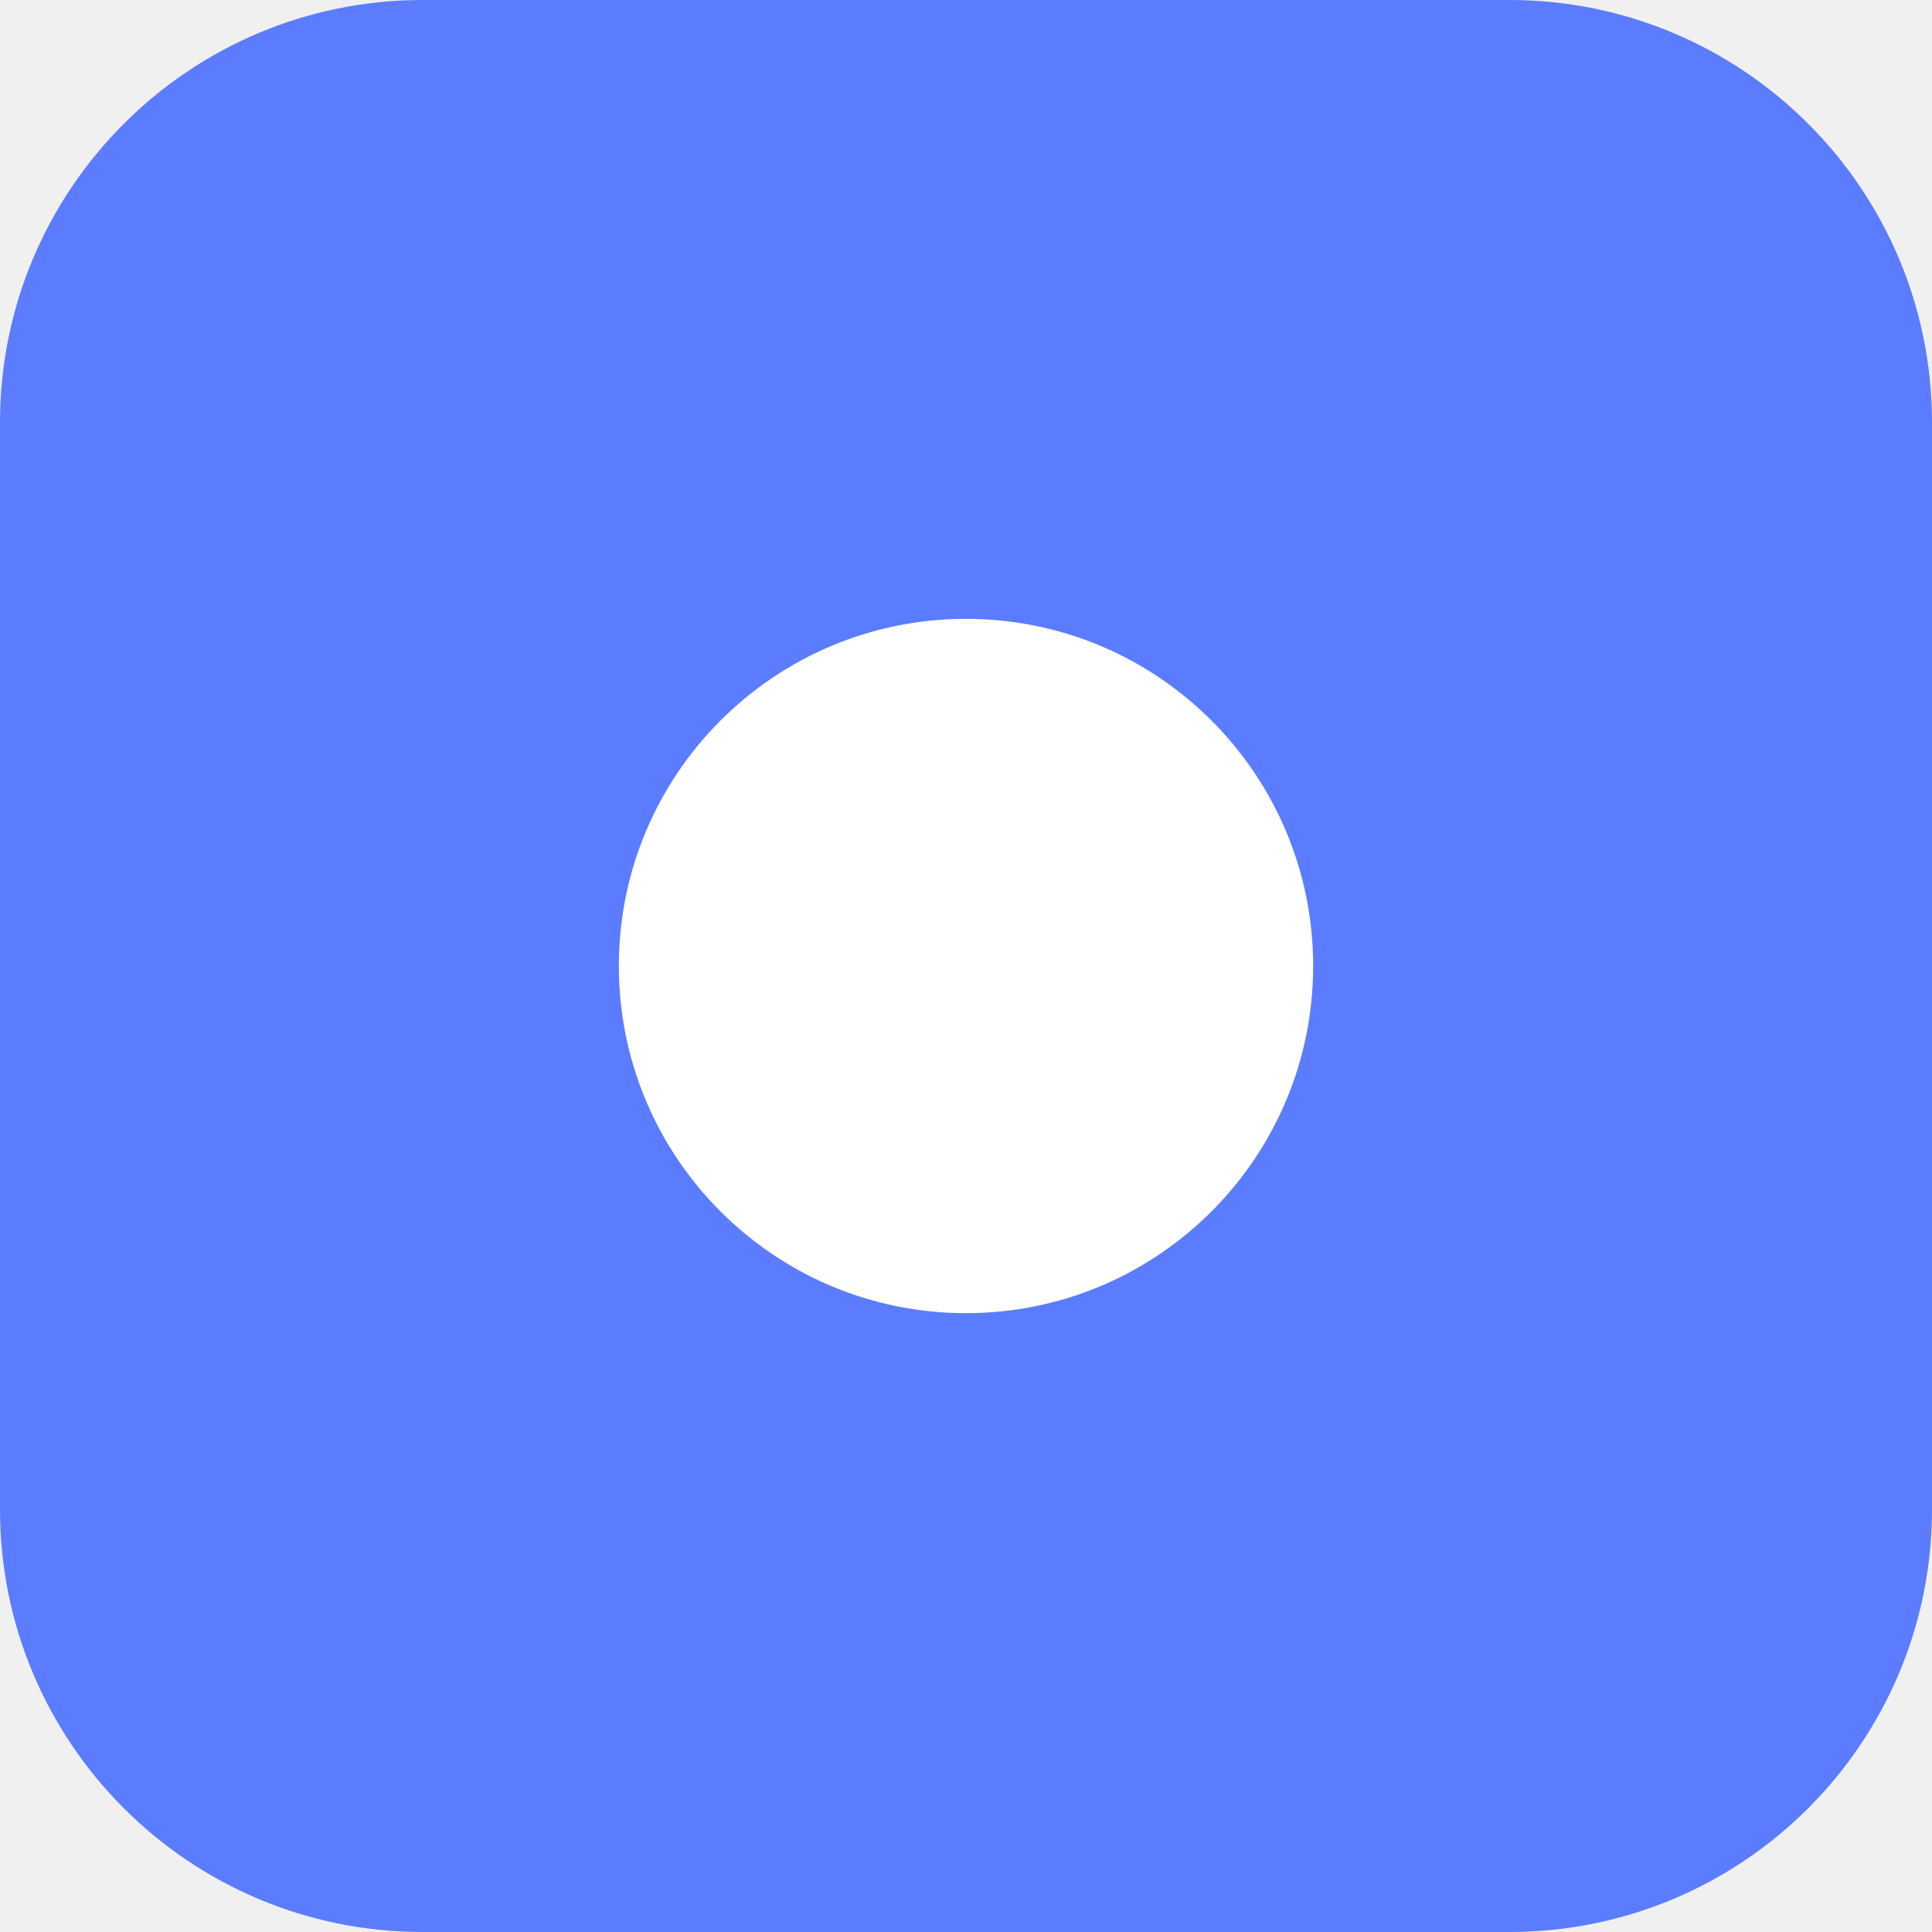
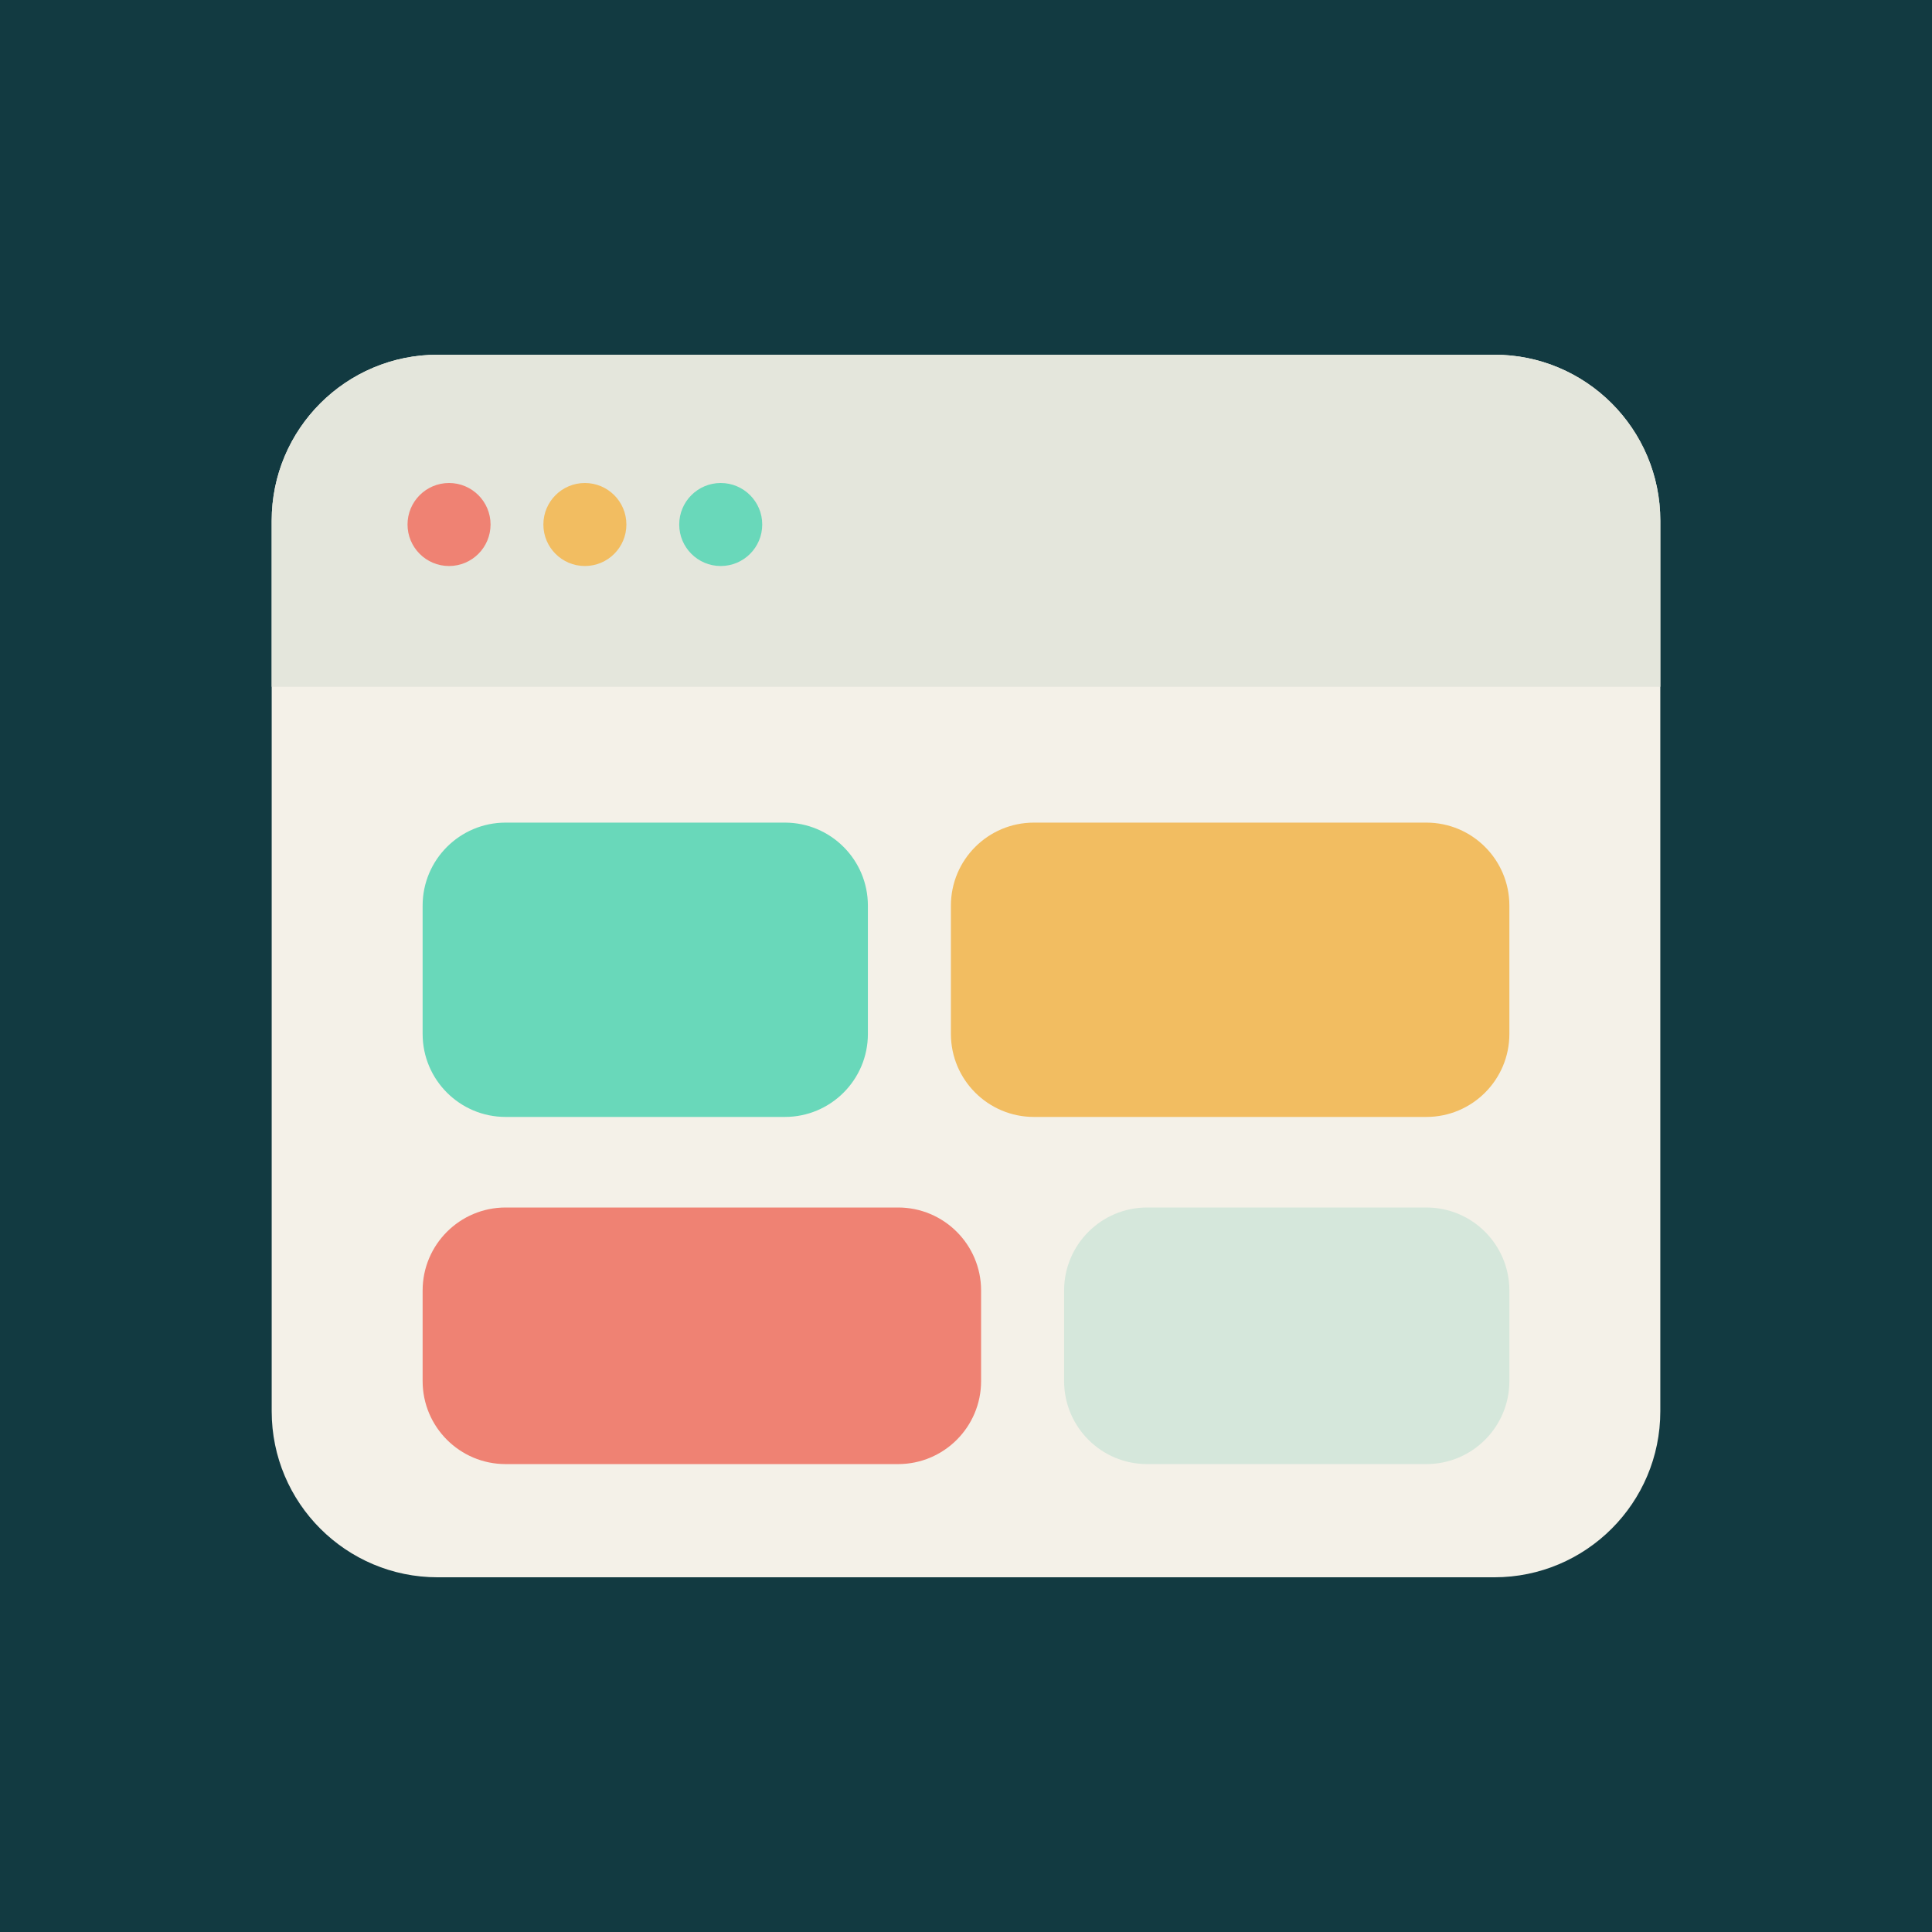
<svg xmlns="http://www.w3.org/2000/svg" viewBox="0 0 512 512" width="512" height="512">
-   <rect width="512" height="512" rx="112" fill="#5b7cff" />
-   <circle cx="256" cy="256" r="92" fill="#ffffff" />
+   <rect width="512" height="512" fill="#123a41" />
+   <rect x="72" y="94" width="368" height="324" rx="44" fill="#f4f1e8" />
+   <path d="M72 138a44 44 0 0 1 44-44h280a44 44 0 0 1 44 44v44H72z" fill="#e4e6dc" />
+   <circle cx="119" cy="139" r="11" fill="#ef8273" />
+   <circle cx="155" cy="139" r="11" fill="#f2bd61" />
+   <circle cx="191" cy="139" r="11" fill="#69d8ba" />
+   <rect x="112" y="218" width="118" height="78" rx="22" fill="#69d8ba" />
+   <rect x="252" y="218" width="148" height="78" rx="22" fill="#f2bd61" />
+   <rect x="112" y="320" width="148" height="68" rx="22" fill="#ef8273" />
+   <rect x="282" y="320" width="118" height="68" rx="22" fill="#d5e7db" />
</svg>
